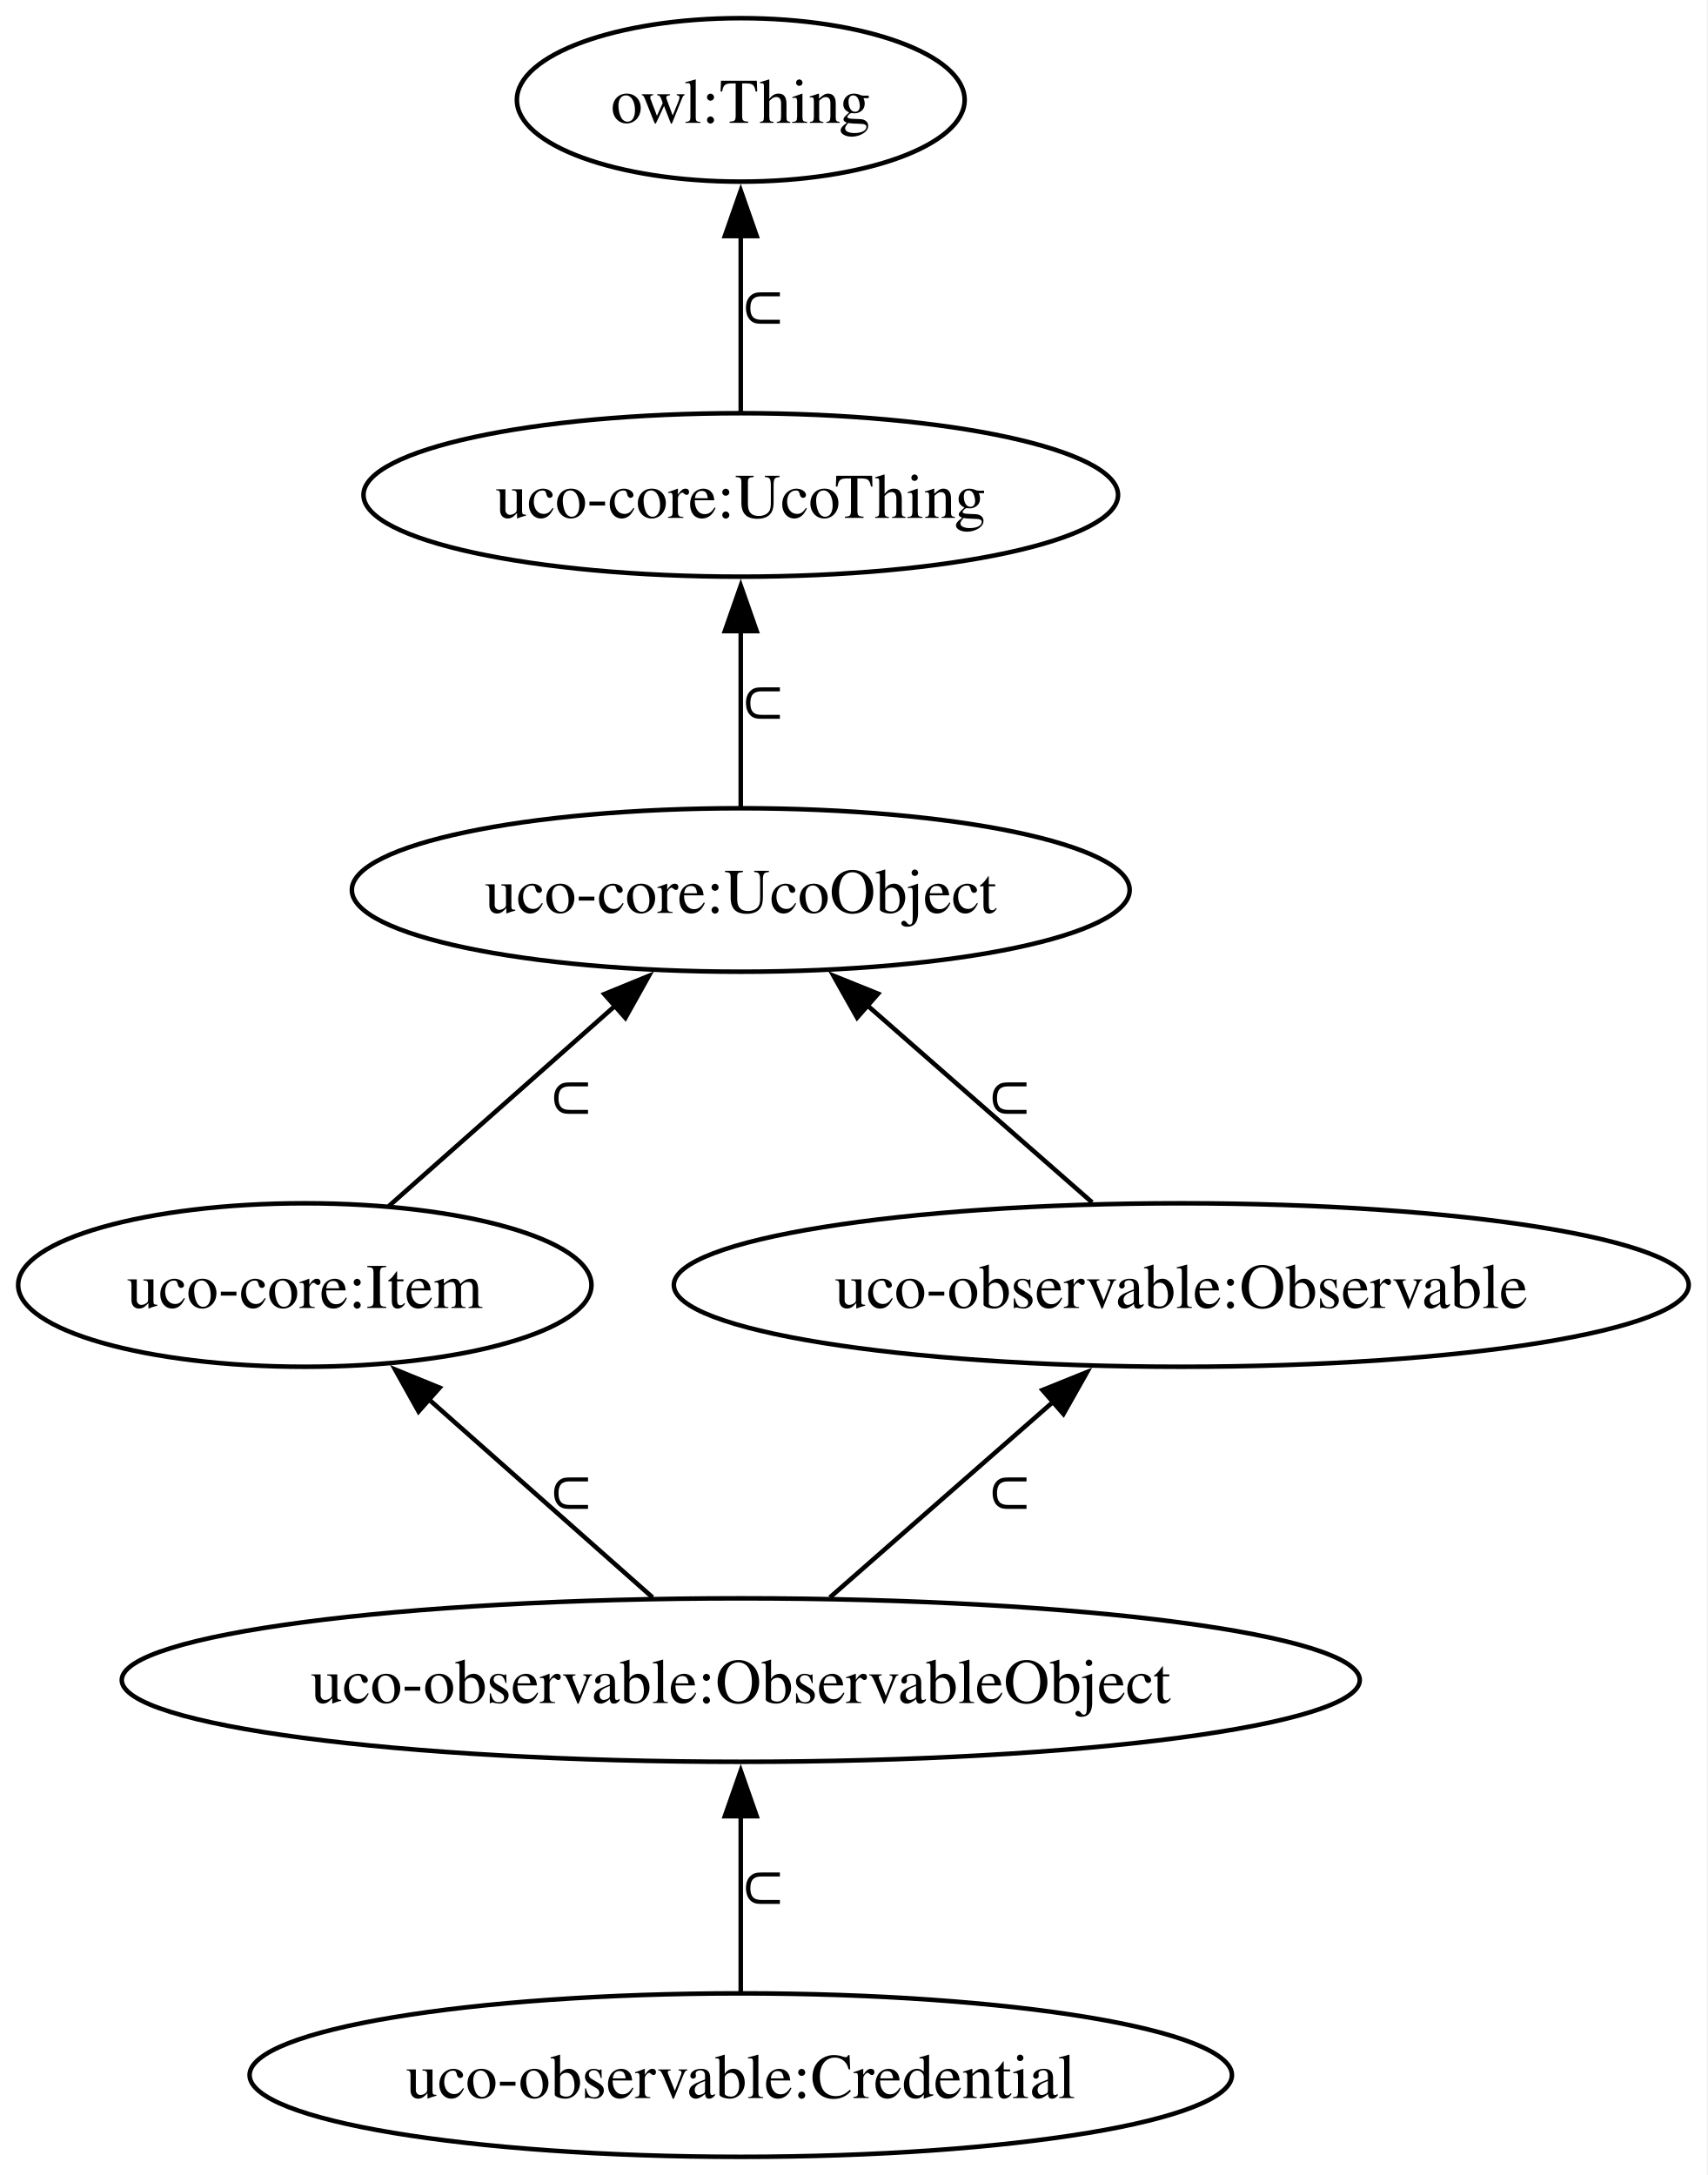
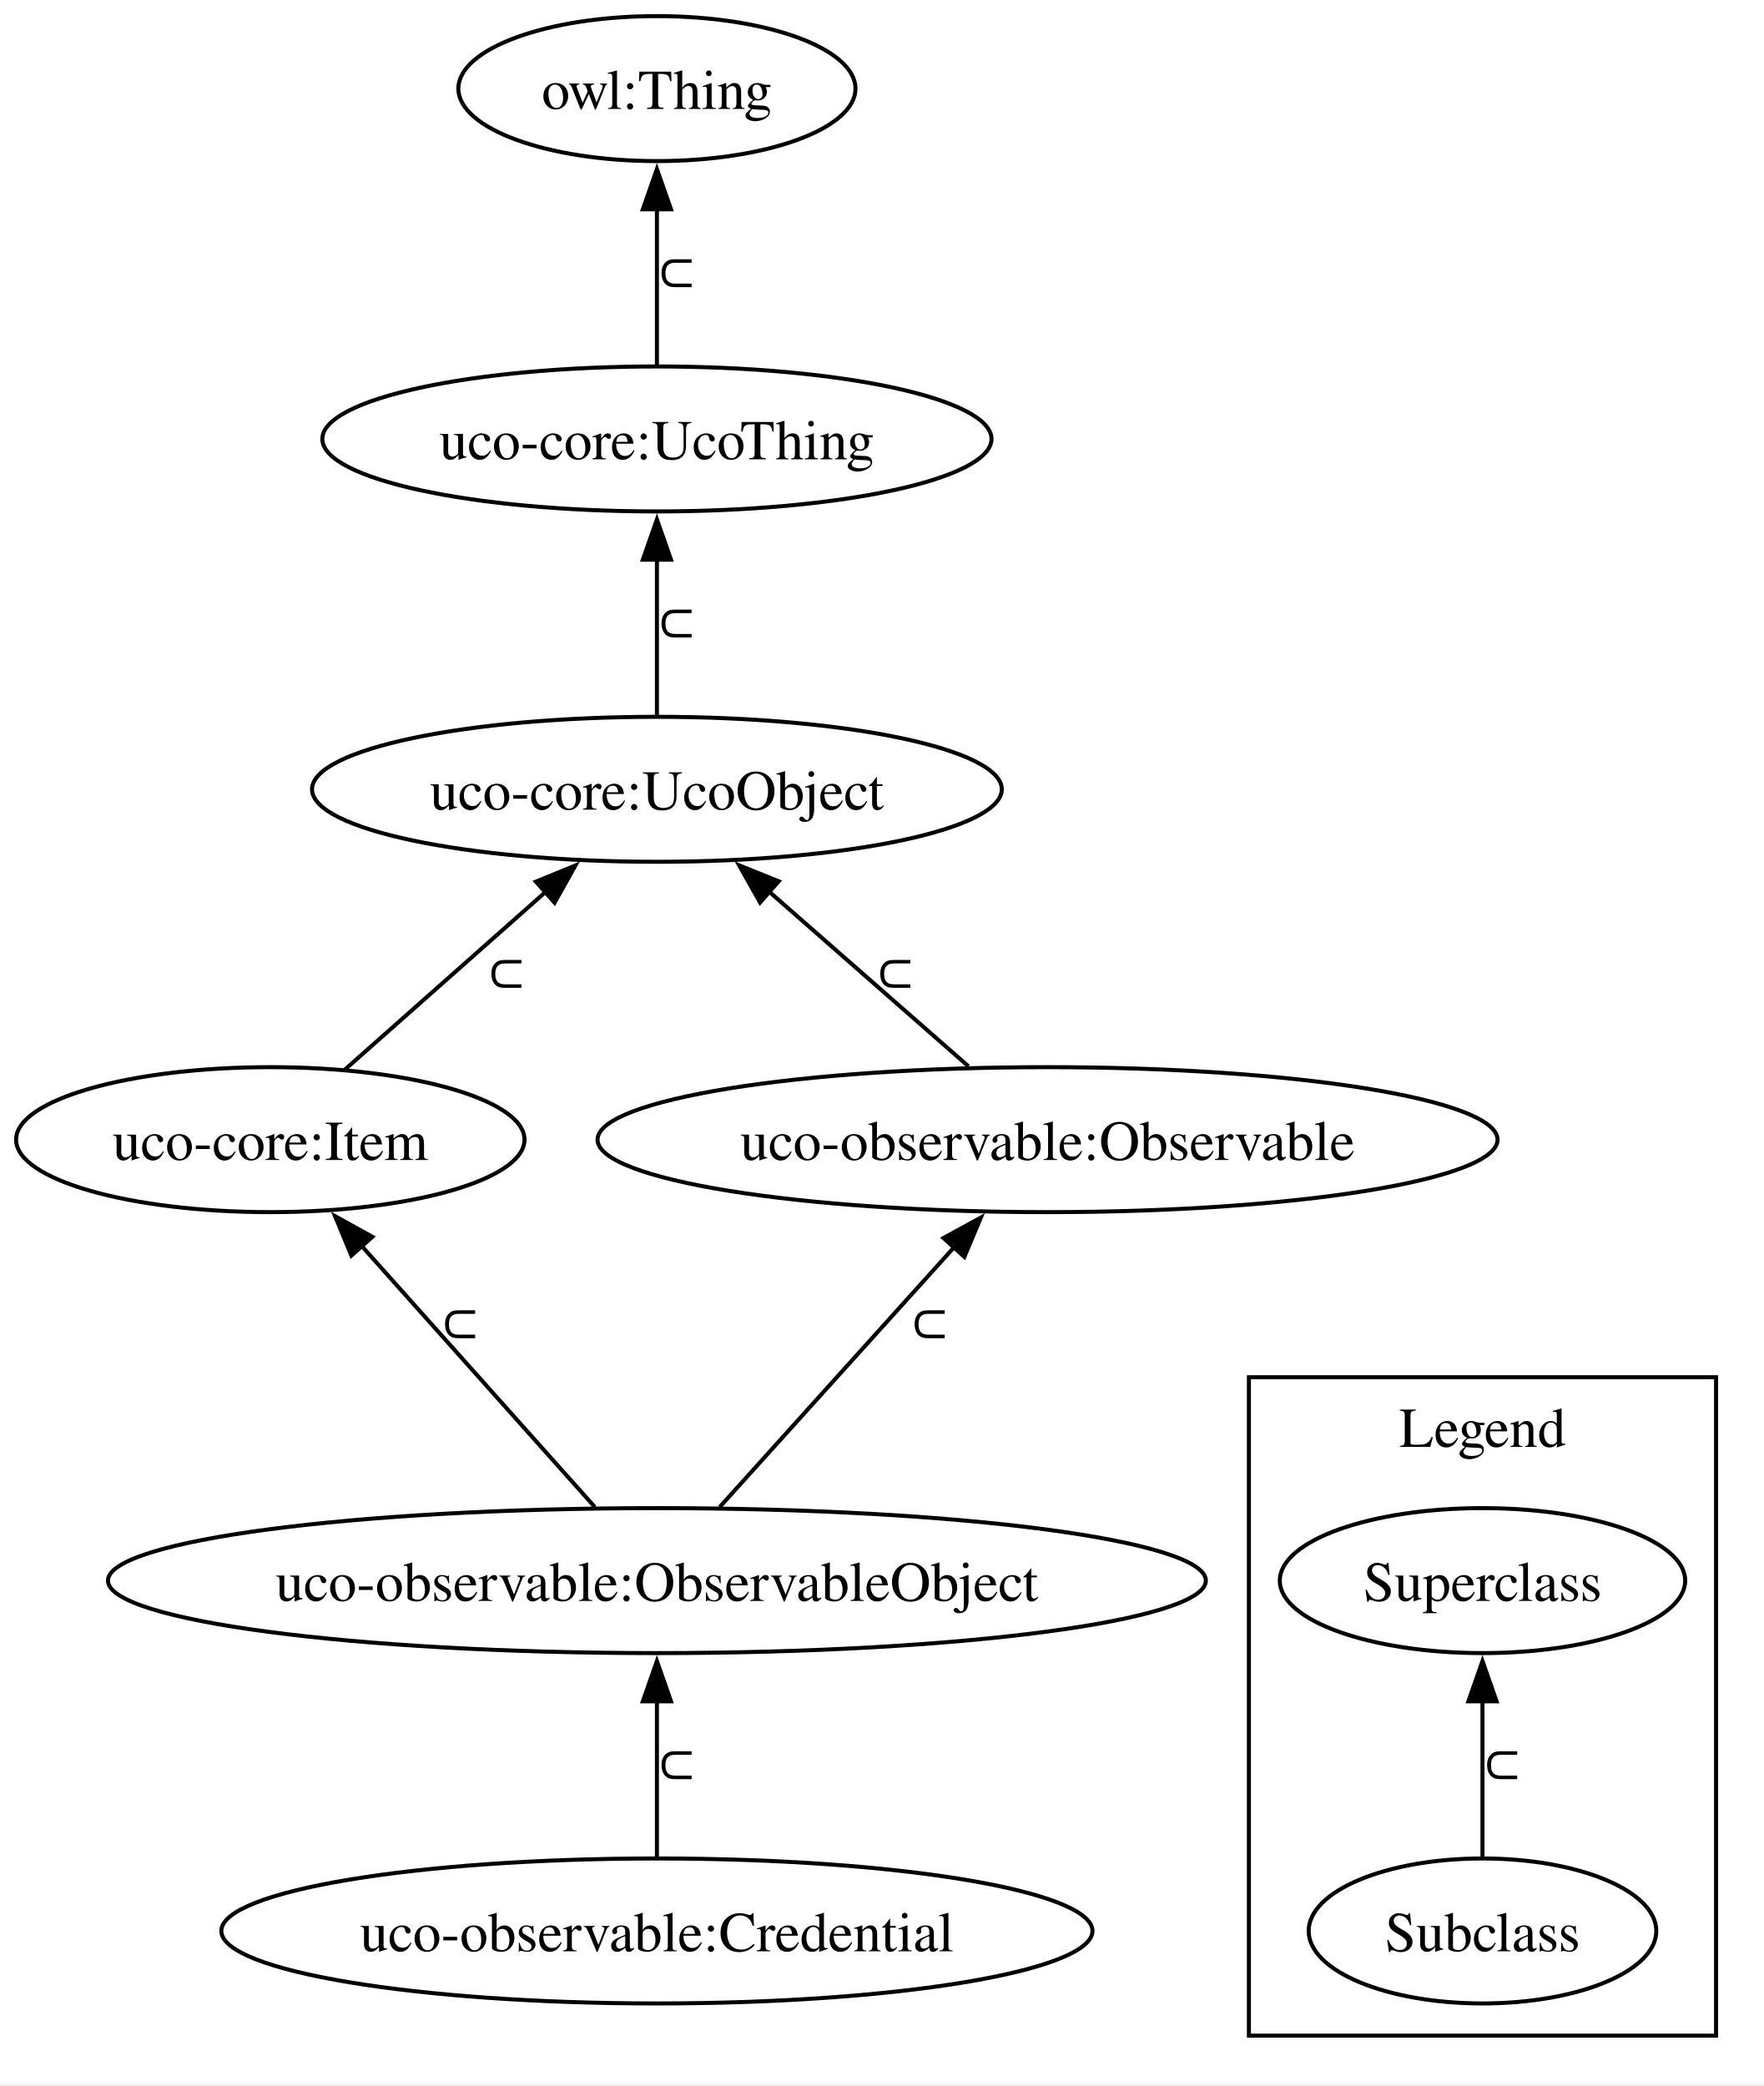
- <svg xmlns="http://www.w3.org/2000/svg" xmlns:xlink="http://www.w3.org/1999/xlink" width="376pt" height="479pt" viewBox="0.00 0.00 376.00 479.00">
-   <g id="graph0" class="graph" transform="scale(1 1) rotate(0) translate(4 475)">
-     <polygon fill="white" stroke="none" points="-4,4 -4,-475 371.87,-475 371.87,4 -4,4" />
+ <svg xmlns="http://www.w3.org/2000/svg" xmlns:xlink="http://www.w3.org/1999/xlink" width="438pt" height="518pt" viewBox="0.00 0.00 438.00 518.00">
+   <g id="graph0" class="graph" transform="scale(1 1) rotate(0) translate(4 513.5)">
+     <polygon fill="white" stroke="none" points="-4,4 -4,-513.5 434.12,-513.5 434.12,4 -4,4" />
+     <g id="clust1" class="cluster">
+       <polygon fill="none" stroke="black" points="306.12,-8 306.12,-171.5 422.12,-171.5 422.12,-8 306.12,-8" />
+       <text xml:space="preserve" text-anchor="middle" x="364.12" y="-154.2" font-family="Times,serif" font-size="14.00">Legend</text>
+     </g>
    <g id="node1" class="node">
      <g id="a_node1">
        <a xlink:title="http://www.w3.org/2002/07/owl#Thing">
-           <ellipse fill="none" stroke="black" cx="159.12" cy="-453" rx="49.3" ry="18" />
-           <text xml:space="preserve" text-anchor="middle" x="159.12" y="-447.95" font-family="Times,serif" font-size="14.00">owl:Thing</text>
+           <ellipse fill="none" stroke="black" cx="159.12" cy="-491.5" rx="49.3" ry="18" />
+           <text xml:space="preserve" text-anchor="middle" x="159.12" y="-486.45" font-family="Times,serif" font-size="14.00">owl:Thing</text>
        </a>
      </g>
    </g>
    <g id="node2" class="node">
      <g id="a_node2">
        <a xlink:title="https://ontology.unifiedcyberontology.org/uco/core/Item">
-           <ellipse fill="none" stroke="black" cx="63.12" cy="-192" rx="63.12" ry="18" />
-           <text xml:space="preserve" text-anchor="middle" x="63.12" y="-186.95" font-family="Times,serif" font-size="14.00">uco-core:Item</text>
+           <ellipse fill="none" stroke="black" cx="63.12" cy="-230.5" rx="63.12" ry="18" />
+           <text xml:space="preserve" text-anchor="middle" x="63.12" y="-225.45" font-family="Times,serif" font-size="14.00">uco-core:Item</text>
        </a>
      </g>
    </g>
    <g id="node3" class="node">
      <g id="a_node3">
        <a xlink:title="https://ontology.unifiedcyberontology.org/uco/core/UcoObject">
-           <ellipse fill="none" stroke="black" cx="159.12" cy="-279" rx="85.64" ry="18" />
-           <text xml:space="preserve" text-anchor="middle" x="159.12" y="-273.95" font-family="Times,serif" font-size="14.00">uco-core:UcoObject</text>
+           <ellipse fill="none" stroke="black" cx="159.12" cy="-317.5" rx="85.64" ry="18" />
+           <text xml:space="preserve" text-anchor="middle" x="159.12" y="-312.45" font-family="Times,serif" font-size="14.00">uco-core:UcoObject</text>
        </a>
      </g>
    </g>
    <g id="edge1" class="edge">
-       <path fill="none" stroke="black" d="M81.63,-209.39C95.79,-221.93 115.54,-239.41 131.56,-253.59" />
-       <polygon fill="black" stroke="black" points="129.07,-256.07 138.88,-260.08 133.71,-250.83 129.07,-256.07" />
-       <text xml:space="preserve" text-anchor="middle" x="121.75" y="-229.7" font-family="Times,serif" font-size="14.00">⊂</text>
+       <path fill="none" stroke="black" d="M81.63,-247.89C95.79,-260.43 115.54,-277.91 131.56,-292.09" />
+       <polygon fill="black" stroke="black" points="129.07,-294.57 138.88,-298.58 133.71,-289.33 129.07,-294.57" />
+       <text xml:space="preserve" text-anchor="middle" x="121.75" y="-268.2" font-family="Times,serif" font-size="14.00">⊂</text>
    </g>
    <g id="node4" class="node">
      <g id="a_node4">
        <a xlink:title="https://ontology.unifiedcyberontology.org/uco/core/UcoThing">
-           <ellipse fill="none" stroke="black" cx="159.12" cy="-366" rx="83.08" ry="18" />
-           <text xml:space="preserve" text-anchor="middle" x="159.12" y="-360.95" font-family="Times,serif" font-size="14.00">uco-core:UcoThing</text>
+           <ellipse fill="none" stroke="black" cx="159.12" cy="-404.5" rx="83.08" ry="18" />
+           <text xml:space="preserve" text-anchor="middle" x="159.12" y="-399.45" font-family="Times,serif" font-size="14.00">uco-core:UcoThing</text>
        </a>
      </g>
    </g>
    <g id="edge2" class="edge">
-       <path fill="none" stroke="black" d="M159.12,-297.2C159.12,-308.42 159.12,-323.33 159.12,-336.31" />
-       <polygon fill="black" stroke="black" points="155.62,-336.02 159.12,-346.02 162.62,-336.02 155.62,-336.02" />
-       <text xml:space="preserve" text-anchor="middle" x="164" y="-316.7" font-family="Times,serif" font-size="14.00">⊂</text>
+       <path fill="none" stroke="black" d="M159.12,-335.7C159.12,-346.92 159.12,-361.83 159.12,-374.81" />
+       <polygon fill="black" stroke="black" points="155.62,-374.52 159.12,-384.52 162.62,-374.52 155.62,-374.52" />
+       <text xml:space="preserve" text-anchor="middle" x="164" y="-355.2" font-family="Times,serif" font-size="14.00">⊂</text>
    </g>
    <g id="edge3" class="edge">
-       <path fill="none" stroke="black" d="M159.12,-384.2C159.12,-395.42 159.12,-410.33 159.12,-423.31" />
-       <polygon fill="black" stroke="black" points="155.62,-423.02 159.12,-433.02 162.62,-423.02 155.62,-423.02" />
-       <text xml:space="preserve" text-anchor="middle" x="164" y="-403.7" font-family="Times,serif" font-size="14.00">⊂</text>
+       <path fill="none" stroke="black" d="M159.12,-422.7C159.12,-433.92 159.12,-448.83 159.12,-461.81" />
+       <polygon fill="black" stroke="black" points="155.62,-461.52 159.12,-471.52 162.62,-461.52 155.62,-461.52" />
+       <text xml:space="preserve" text-anchor="middle" x="164" y="-442.2" font-family="Times,serif" font-size="14.00">⊂</text>
    </g>
    <g id="node5" class="node">
      <g id="a_node5">
        <a xlink:title="https://ontology.unifiedcyberontology.org/uco/observable/Credential">
-           <ellipse fill="none" stroke="black" cx="159.12" cy="-18" rx="108.16" ry="18" />
-           <text xml:space="preserve" text-anchor="middle" x="159.12" y="-12.95" font-family="Times,serif" font-size="14.00">uco-observable:Credential</text>
+           <ellipse fill="none" stroke="black" cx="159.12" cy="-34" rx="108.16" ry="18" />
+           <text xml:space="preserve" text-anchor="middle" x="159.12" y="-28.95" font-family="Times,serif" font-size="14.00">uco-observable:Credential</text>
        </a>
      </g>
    </g>
    <g id="node7" class="node">
      <g id="a_node7">
        <a xlink:title="https://ontology.unifiedcyberontology.org/uco/observable/ObservableObject">
-           <ellipse fill="none" stroke="black" cx="159.12" cy="-105" rx="136.31" ry="18" />
-           <text xml:space="preserve" text-anchor="middle" x="159.12" y="-99.95" font-family="Times,serif" font-size="14.00">uco-observable:ObservableObject</text>
+           <ellipse fill="none" stroke="black" cx="159.12" cy="-121" rx="136.31" ry="18" />
+           <text xml:space="preserve" text-anchor="middle" x="159.12" y="-115.95" font-family="Times,serif" font-size="14.00">uco-observable:ObservableObject</text>
        </a>
      </g>
    </g>
    <g id="edge4" class="edge">
-       <path fill="none" stroke="black" d="M159.12,-36.2C159.12,-47.42 159.12,-62.33 159.12,-75.31" />
-       <polygon fill="black" stroke="black" points="155.62,-75.02 159.12,-85.02 162.62,-75.02 155.62,-75.02" />
-       <text xml:space="preserve" text-anchor="middle" x="164" y="-55.7" font-family="Times,serif" font-size="14.00">⊂</text>
+       <path fill="none" stroke="black" d="M159.12,-52.2C159.12,-63.42 159.12,-78.33 159.12,-91.31" />
+       <polygon fill="black" stroke="black" points="155.62,-91.02 159.12,-101.02 162.62,-91.02 155.62,-91.02" />
+       <text xml:space="preserve" text-anchor="middle" x="164" y="-71.7" font-family="Times,serif" font-size="14.00">⊂</text>
    </g>
    <g id="node6" class="node">
      <g id="a_node6">
        <a xlink:title="https://ontology.unifiedcyberontology.org/uco/observable/Observable">
-           <ellipse fill="none" stroke="black" cx="256.12" cy="-192" rx="111.74" ry="18" />
-           <text xml:space="preserve" text-anchor="middle" x="256.12" y="-186.95" font-family="Times,serif" font-size="14.00">uco-observable:Observable</text>
+           <ellipse fill="none" stroke="black" cx="256.12" cy="-230.5" rx="111.74" ry="18" />
+           <text xml:space="preserve" text-anchor="middle" x="256.12" y="-225.45" font-family="Times,serif" font-size="14.00">uco-observable:Observable</text>
        </a>
      </g>
    </g>
    <g id="edge5" class="edge">
-       <path fill="none" stroke="black" d="M236.49,-210.2C222.2,-222.73 202.65,-239.86 186.78,-253.77" />
-       <polygon fill="black" stroke="black" points="184.74,-250.89 179.53,-260.12 189.36,-256.16 184.74,-250.89" />
-       <text xml:space="preserve" text-anchor="middle" x="218.31" y="-229.7" font-family="Times,serif" font-size="14.00">⊂</text>
+       <path fill="none" stroke="black" d="M236.49,-248.7C222.2,-261.23 202.65,-278.36 186.78,-292.27" />
+       <polygon fill="black" stroke="black" points="184.74,-289.39 179.53,-298.62 189.36,-294.66 184.74,-289.39" />
+       <text xml:space="preserve" text-anchor="middle" x="218.31" y="-268.2" font-family="Times,serif" font-size="14.00">⊂</text>
    </g>
    <g id="edge6" class="edge">
-       <path fill="none" stroke="black" d="M139.7,-123.2C125.46,-135.81 105.95,-153.08 90.18,-167.04" />
-       <polygon fill="black" stroke="black" points="88.17,-164.15 83,-173.4 92.81,-169.39 88.17,-164.15" />
-       <text xml:space="preserve" text-anchor="middle" x="121.75" y="-142.7" font-family="Times,serif" font-size="14.00">⊂</text>
+       <path fill="none" stroke="black" d="M143.7,-139.27C128,-156.85 103.5,-184.28 85.64,-204.29" />
+       <polygon fill="black" stroke="black" points="83.25,-201.71 79.2,-211.5 88.47,-206.37 83.25,-201.71" />
+       <text xml:space="preserve" text-anchor="middle" x="110.25" y="-181.2" font-family="Times,serif" font-size="14.00">⊂</text>
    </g>
    <g id="edge7" class="edge">
-       <path fill="none" stroke="black" d="M178.75,-123.2C192.95,-135.64 212.34,-152.64 228.16,-166.5" />
-       <polygon fill="black" stroke="black" points="225.56,-168.87 235.38,-172.83 230.17,-163.6 225.56,-168.87" />
-       <text xml:space="preserve" text-anchor="middle" x="218.31" y="-142.7" font-family="Times,serif" font-size="14.00">⊂</text>
+       <path fill="none" stroke="black" d="M174.71,-139.27C190.48,-156.75 215.03,-183.96 233.05,-203.93" />
+       <polygon fill="black" stroke="black" points="230.27,-206.07 239.56,-211.15 235.46,-201.38 230.27,-206.07" />
+       <text xml:space="preserve" text-anchor="middle" x="226.85" y="-181.2" font-family="Times,serif" font-size="14.00">⊂</text>
+     </g>
+     <g id="node8" class="node">
+       <ellipse fill="none" stroke="black" cx="364.12" cy="-34" rx="43.16" ry="18" />
+       <text xml:space="preserve" text-anchor="middle" x="364.12" y="-28.95" font-family="Times,serif" font-size="14.00">Subclass</text>
+     </g>
+     <g id="node9" class="node">
+       <ellipse fill="none" stroke="black" cx="364.12" cy="-121" rx="50.33" ry="18" />
+       <text xml:space="preserve" text-anchor="middle" x="364.12" y="-115.95" font-family="Times,serif" font-size="14.00">Superclass</text>
+     </g>
+     <g id="edge8" class="edge">
+       <path fill="none" stroke="black" d="M364.12,-52.2C364.12,-63.42 364.12,-78.33 364.12,-91.31" />
+       <polygon fill="black" stroke="black" points="360.62,-91.02 364.12,-101.02 367.62,-91.02 360.62,-91.02" />
+       <text xml:space="preserve" text-anchor="middle" x="369" y="-71.7" font-family="Times,serif" font-size="14.00">⊂</text>
    </g>
  </g>
</svg>
